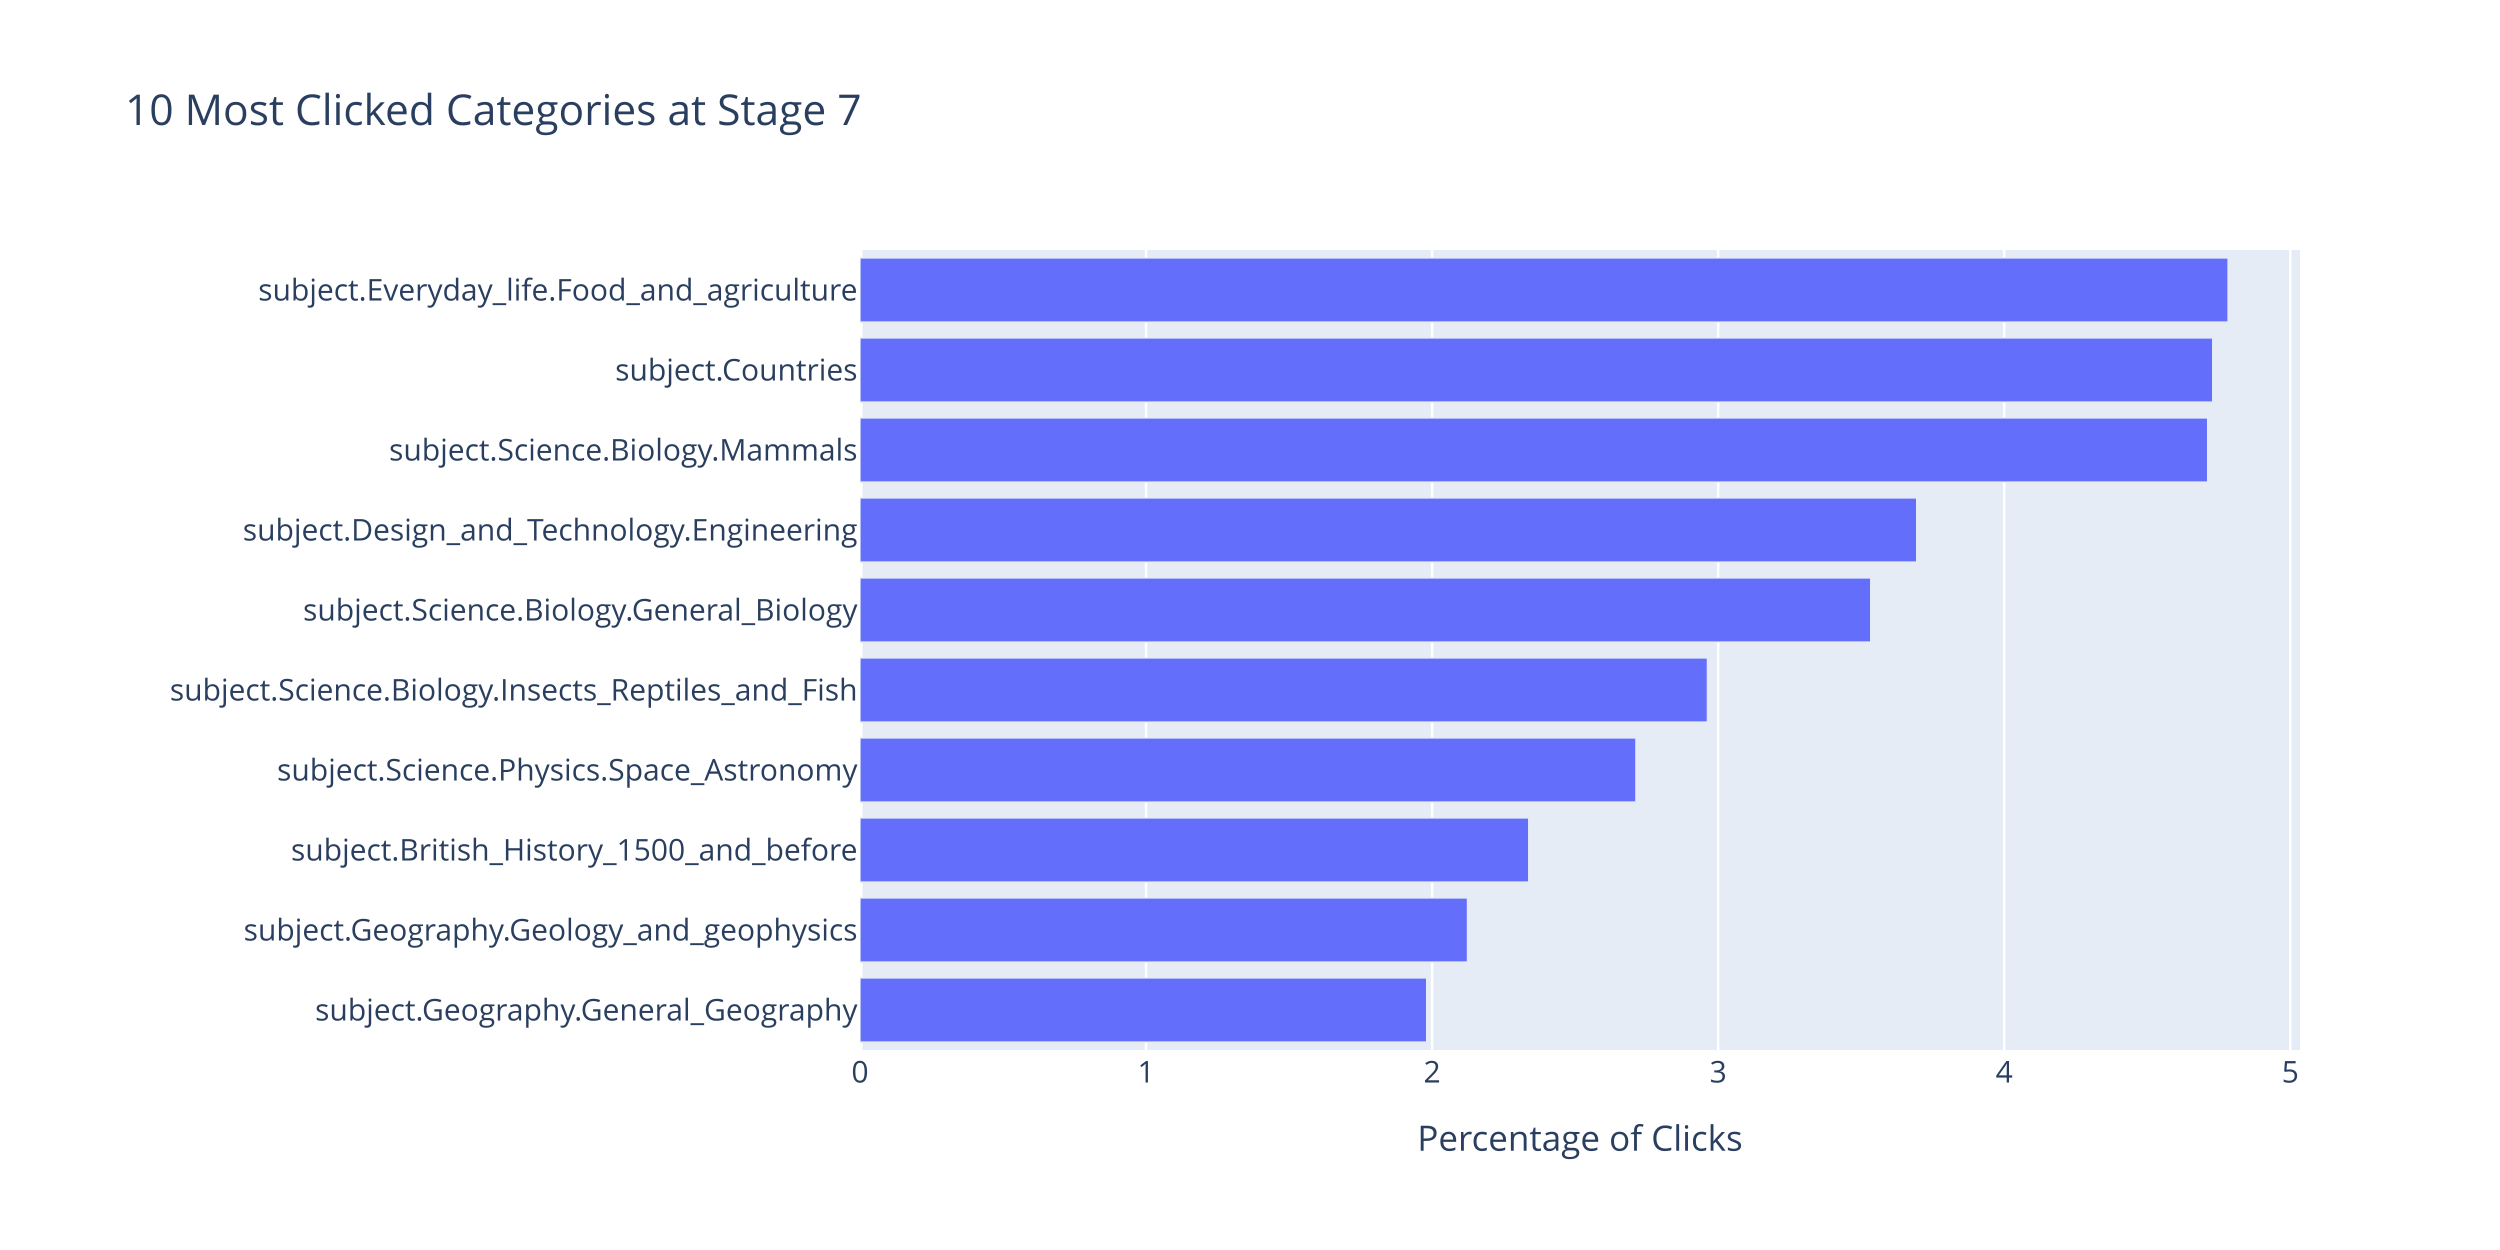
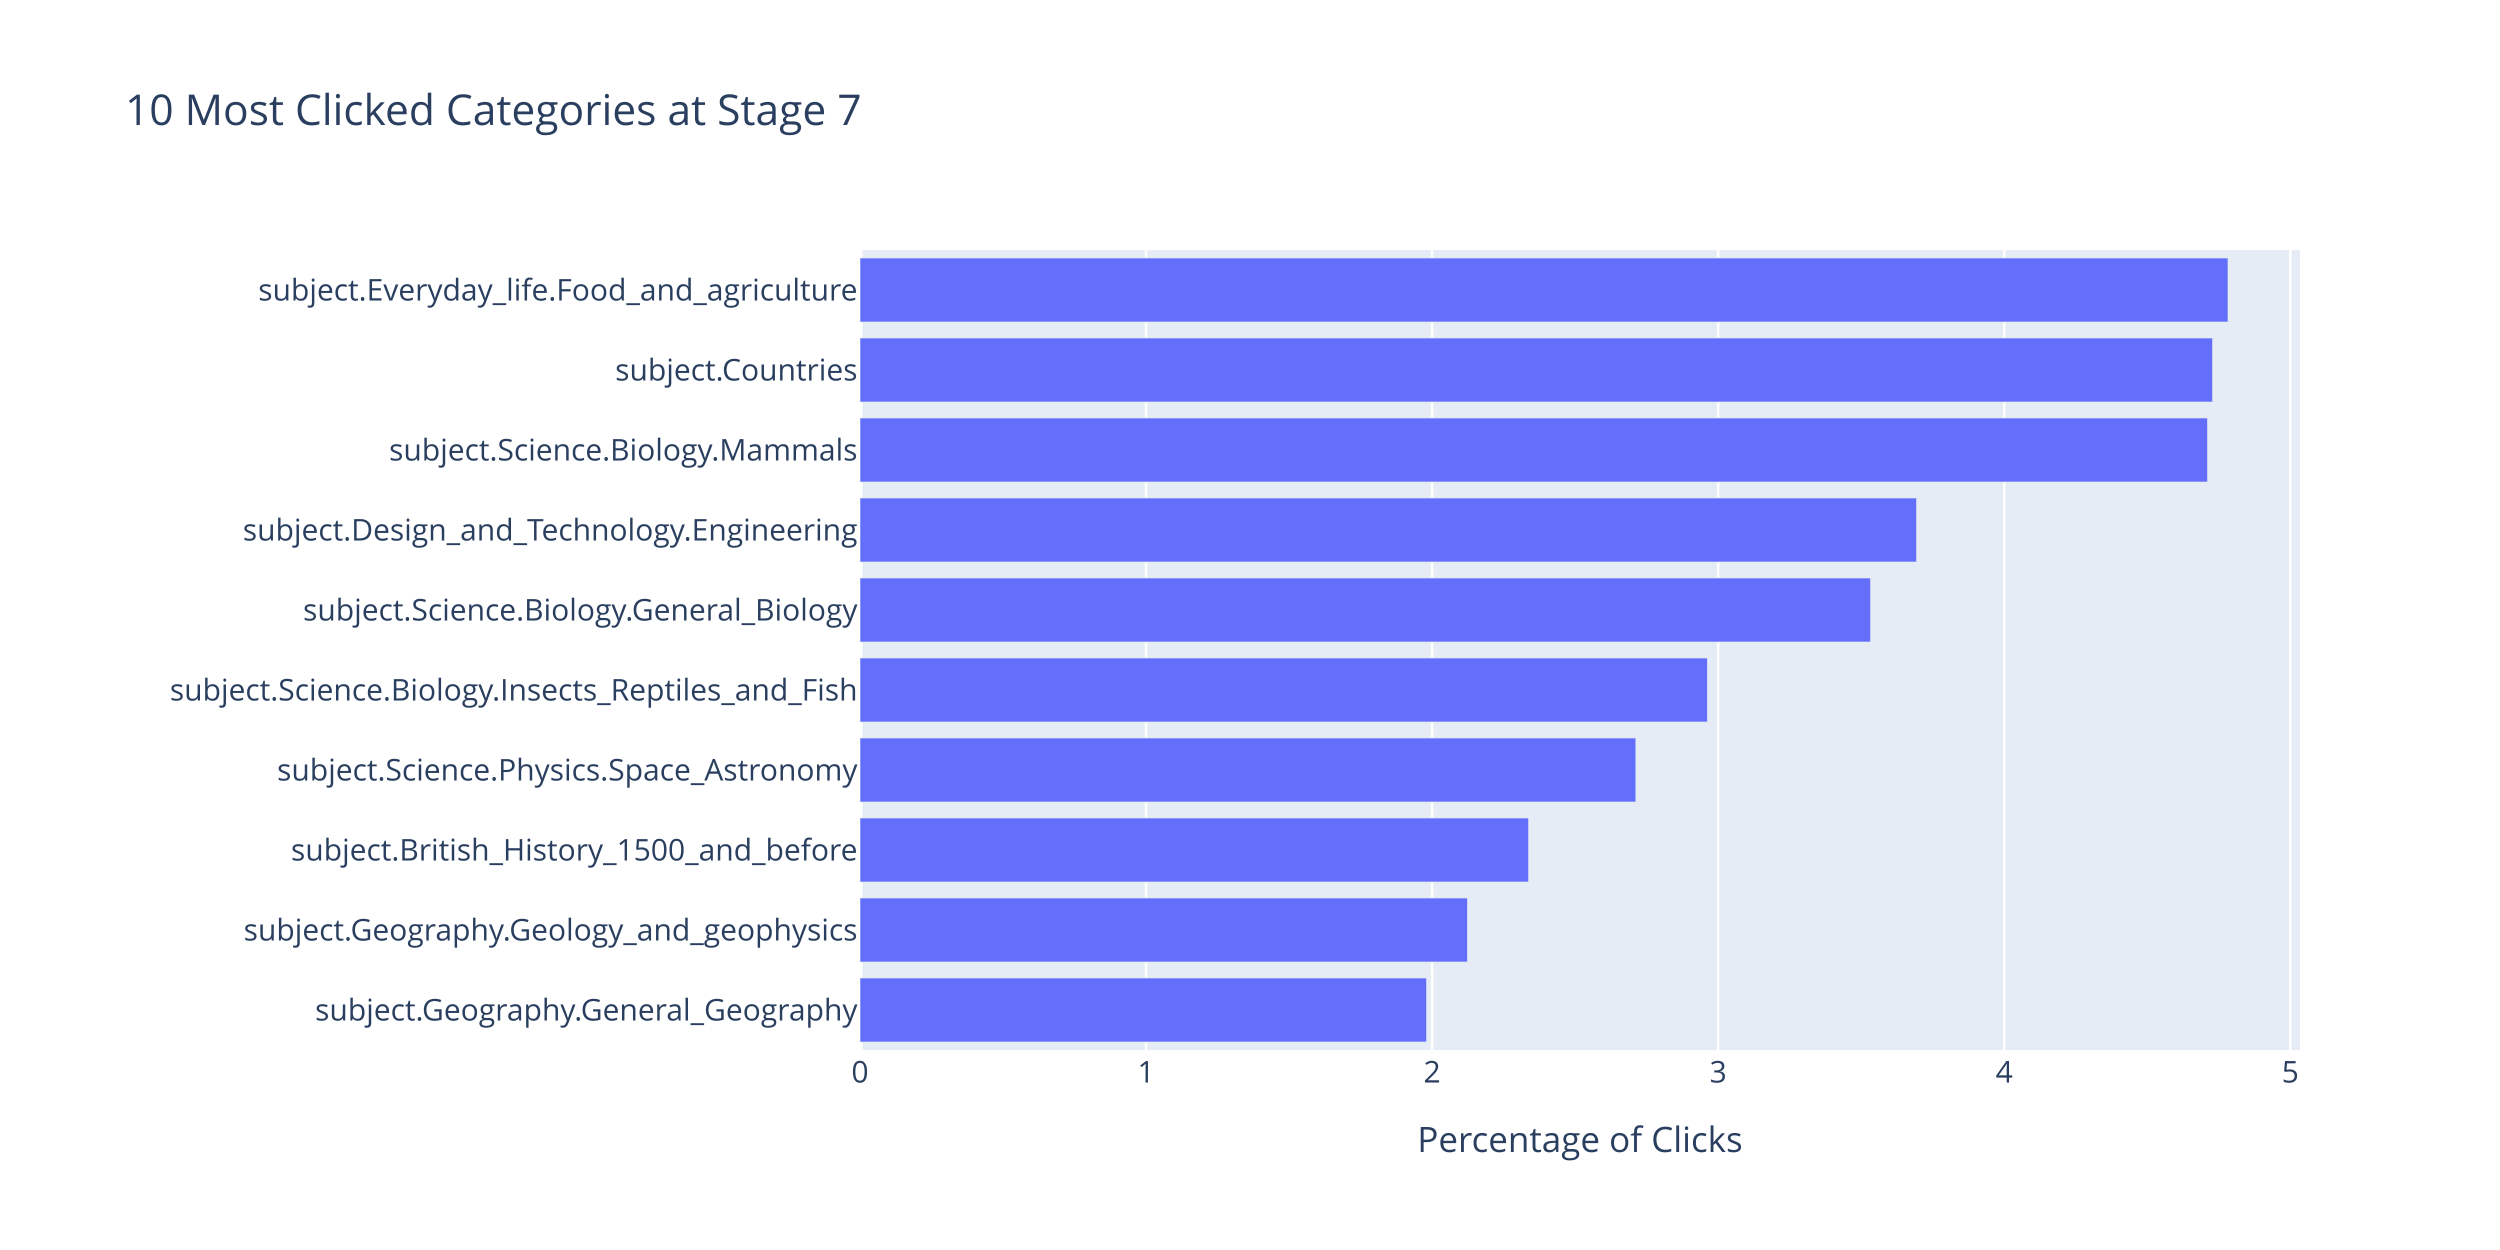
- <svg xmlns="http://www.w3.org/2000/svg" class="main-svg" width="1000" height="500" style="" viewBox="0 0 1000 500">
+ <svg xmlns="http://www.w3.org/2000/svg" class="main-svg" width="2000" height="1000" style="" viewBox="0 0 1000 500">
  <rect x="0" y="0" width="1000" height="500" style="fill: rgb(255, 255, 255); fill-opacity: 1;" />
-   <defs id="defs-b6fd09">
+   <defs id="defs-79b1b2">
    <g class="clips">
-       <clipPath id="clipb6fd09xyplot" class="plotclip">
+       <clipPath id="clip79b1b2xyplot" class="plotclip">
        <rect width="576" height="320" />
      </clipPath>
-       <clipPath class="axesclip" id="clipb6fd09x">
+       <clipPath class="axesclip" id="clip79b1b2x">
        <rect x="344" y="0" width="576" height="500" />
      </clipPath>
-       <clipPath class="axesclip" id="clipb6fd09y">
+       <clipPath class="axesclip" id="clip79b1b2y">
        <rect x="0" y="100" width="1000" height="320" />
      </clipPath>
-       <clipPath class="axesclip" id="clipb6fd09xy">
+       <clipPath class="axesclip" id="clip79b1b2xy">
        <rect x="344" y="100" width="576" height="320" />
      </clipPath>
    </g>
    <g class="gradients" />
    <g class="patterns" />
  </defs>
  <g class="bglayer">
    <rect class="bg" x="344" y="100" width="576" height="320" style="fill: rgb(229, 236, 246); fill-opacity: 1; stroke-width: 0;" />
  </g>
  <g class="layer-below">
    <g class="imagelayer" />
    <g class="shapelayer" />
  </g>
  <g class="cartesianlayer">
    <g class="subplot xy">
      <g class="layer-subplot">
        <g class="shapelayer" />
        <g class="imagelayer" />
      </g>
      <g class="minor-gridlayer">
        <g class="x" />
        <g class="y" />
      </g>
      <g class="gridlayer">
        <g class="x">
          <path class="xgrid crisp" transform="translate(458.42,0)" d="M0,100v320" style="stroke: rgb(255, 255, 255); stroke-opacity: 1; stroke-width: 1px;" />
          <path class="xgrid crisp" transform="translate(572.84,0)" d="M0,100v320" style="stroke: rgb(255, 255, 255); stroke-opacity: 1; stroke-width: 1px;" />
          <path class="xgrid crisp" transform="translate(687.27,0)" d="M0,100v320" style="stroke: rgb(255, 255, 255); stroke-opacity: 1; stroke-width: 1px;" />
          <path class="xgrid crisp" transform="translate(801.69,0)" d="M0,100v320" style="stroke: rgb(255, 255, 255); stroke-opacity: 1; stroke-width: 1px;" />
          <path class="xgrid crisp" transform="translate(916.11,0)" d="M0,100v320" style="stroke: rgb(255, 255, 255); stroke-opacity: 1; stroke-width: 1px;" />
        </g>
        <g class="y" />
      </g>
      <g class="zerolinelayer">
        <path class="xzl zl crisp" transform="translate(344,0)" d="M0,100v320" style="stroke: rgb(255, 255, 255); stroke-opacity: 1; stroke-width: 2px;" />
      </g>
      <path class="xlines-below" />
      <path class="ylines-below" />
      <g class="overlines-below" />
      <g class="xaxislayer-below" />
      <g class="yaxislayer-below" />
      <g class="overaxes-below" />
-       <g class="plot" transform="translate(344,100)" clip-path="url(#clipb6fd09xyplot)">
+       <g class="plot" transform="translate(344,100)" clip-path="url(#clip79b1b2xyplot)">
        <g class="barlayer mlayer">
          <g class="trace bars" style="opacity: 1;">
            <g class="points">
              <g class="point">
                <path d="M0,316.8V291.2H226.64V316.8Z" style="vector-effect: non-scaling-stroke; opacity: 1; stroke-width: 0.5px; fill: rgb(99, 110, 250); fill-opacity: 1; stroke: rgb(229, 236, 246); stroke-opacity: 1;" />
              </g>
              <g class="point">
                <path d="M0,284.8V259.2H242.97V284.8Z" style="vector-effect: non-scaling-stroke; opacity: 1; stroke-width: 0.5px; fill: rgb(99, 110, 250); fill-opacity: 1; stroke: rgb(229, 236, 246); stroke-opacity: 1;" />
              </g>
              <g class="point">
                <path d="M0,252.8V227.2H267.47V252.8Z" style="vector-effect: non-scaling-stroke; opacity: 1; stroke-width: 0.5px; fill: rgb(99, 110, 250); fill-opacity: 1; stroke: rgb(229, 236, 246); stroke-opacity: 1;" />
              </g>
              <g class="point">
                <path d="M0,220.8V195.2H310.35V220.8Z" style="vector-effect: non-scaling-stroke; opacity: 1; stroke-width: 0.5px; fill: rgb(99, 110, 250); fill-opacity: 1; stroke: rgb(229, 236, 246); stroke-opacity: 1;" />
              </g>
              <g class="point">
                <path d="M0,188.8V163.2H338.94V188.8Z" style="vector-effect: non-scaling-stroke; opacity: 1; stroke-width: 0.5px; fill: rgb(99, 110, 250); fill-opacity: 1; stroke: rgb(229, 236, 246); stroke-opacity: 1;" />
              </g>
              <g class="point">
                <path d="M0,156.8V131.2H404.27V156.8Z" style="vector-effect: non-scaling-stroke; opacity: 1; stroke-width: 0.5px; fill: rgb(99, 110, 250); fill-opacity: 1; stroke: rgb(229, 236, 246); stroke-opacity: 1;" />
              </g>
              <g class="point">
                <path d="M0,124.8V99.2H422.65V124.8Z" style="vector-effect: non-scaling-stroke; opacity: 1; stroke-width: 0.5px; fill: rgb(99, 110, 250); fill-opacity: 1; stroke: rgb(229, 236, 246); stroke-opacity: 1;" />
              </g>
              <g class="point">
                <path d="M0,92.8V67.2H539.03V92.8Z" style="vector-effect: non-scaling-stroke; opacity: 1; stroke-width: 0.5px; fill: rgb(99, 110, 250); fill-opacity: 1; stroke: rgb(229, 236, 246); stroke-opacity: 1;" />
              </g>
              <g class="point">
                <path d="M0,60.8V35.2H541.07V60.8Z" style="vector-effect: non-scaling-stroke; opacity: 1; stroke-width: 0.5px; fill: rgb(99, 110, 250); fill-opacity: 1; stroke: rgb(229, 236, 246); stroke-opacity: 1;" />
              </g>
              <g class="point">
                <path d="M0,28.8V3.2H547.2V28.8Z" style="vector-effect: non-scaling-stroke; opacity: 1; stroke-width: 0.5px; fill: rgb(99, 110, 250); fill-opacity: 1; stroke: rgb(229, 236, 246); stroke-opacity: 1;" />
              </g>
            </g>
          </g>
        </g>
      </g>
      <g class="overplot" />
      <path class="xlines-above crisp" d="M0,0" style="fill: none;" />
      <path class="ylines-above crisp" d="M0,0" style="fill: none;" />
      <g class="overlines-above" />
      <g class="xaxislayer-above">
        <g class="xtick">
          <text text-anchor="middle" x="0" y="433" transform="translate(344,0)" style="font-family: 'Open Sans', verdana, arial, sans-serif; font-size: 12px; fill: rgb(42, 63, 95); fill-opacity: 1; white-space: pre; opacity: 1;">0</text>
        </g>
        <g class="xtick">
          <text text-anchor="middle" x="0" y="433" style="font-family: 'Open Sans', verdana, arial, sans-serif; font-size: 12px; fill: rgb(42, 63, 95); fill-opacity: 1; white-space: pre; opacity: 1;" transform="translate(458.42,0)">1</text>
        </g>
        <g class="xtick">
          <text text-anchor="middle" x="0" y="433" style="font-family: 'Open Sans', verdana, arial, sans-serif; font-size: 12px; fill: rgb(42, 63, 95); fill-opacity: 1; white-space: pre; opacity: 1;" transform="translate(572.84,0)">2</text>
        </g>
        <g class="xtick">
          <text text-anchor="middle" x="0" y="433" style="font-family: 'Open Sans', verdana, arial, sans-serif; font-size: 12px; fill: rgb(42, 63, 95); fill-opacity: 1; white-space: pre; opacity: 1;" transform="translate(687.27,0)">3</text>
        </g>
        <g class="xtick">
          <text text-anchor="middle" x="0" y="433" style="font-family: 'Open Sans', verdana, arial, sans-serif; font-size: 12px; fill: rgb(42, 63, 95); fill-opacity: 1; white-space: pre; opacity: 1;" transform="translate(801.69,0)">4</text>
        </g>
        <g class="xtick">
          <text text-anchor="middle" x="0" y="433" style="font-family: 'Open Sans', verdana, arial, sans-serif; font-size: 12px; fill: rgb(42, 63, 95); fill-opacity: 1; white-space: pre; opacity: 1;" transform="translate(916.11,0)">5</text>
        </g>
      </g>
      <g class="yaxislayer-above">
        <g class="ytick">
          <text text-anchor="end" x="343" y="4.2" transform="translate(0,404)" style="font-family: 'Open Sans', verdana, arial, sans-serif; font-size: 12px; fill: rgb(42, 63, 95); fill-opacity: 1; white-space: pre; opacity: 1;">subject.Geography.General_Geography</text>
        </g>
        <g class="ytick">
          <text text-anchor="end" x="343" y="4.2" transform="translate(0,372)" style="font-family: 'Open Sans', verdana, arial, sans-serif; font-size: 12px; fill: rgb(42, 63, 95); fill-opacity: 1; white-space: pre; opacity: 1;">subject.Geography.Geology_and_geophysics</text>
        </g>
        <g class="ytick">
          <text text-anchor="end" x="343" y="4.2" transform="translate(0,340)" style="font-family: 'Open Sans', verdana, arial, sans-serif; font-size: 12px; fill: rgb(42, 63, 95); fill-opacity: 1; white-space: pre; opacity: 1;">subject.British_History_1500_and_before</text>
        </g>
        <g class="ytick">
          <text text-anchor="end" x="343" y="4.2" transform="translate(0,308)" style="font-family: 'Open Sans', verdana, arial, sans-serif; font-size: 12px; fill: rgb(42, 63, 95); fill-opacity: 1; white-space: pre; opacity: 1;">subject.Science.Physics.Space_Astronomy</text>
        </g>
        <g class="ytick">
          <text text-anchor="end" x="343" y="4.2" transform="translate(0,276)" style="font-family: 'Open Sans', verdana, arial, sans-serif; font-size: 12px; fill: rgb(42, 63, 95); fill-opacity: 1; white-space: pre; opacity: 1;">subject.Science.Biology.Insects_Reptiles_and_Fish</text>
        </g>
        <g class="ytick">
          <text text-anchor="end" x="343" y="4.2" transform="translate(0,244)" style="font-family: 'Open Sans', verdana, arial, sans-serif; font-size: 12px; fill: rgb(42, 63, 95); fill-opacity: 1; white-space: pre; opacity: 1;">subject.Science.Biology.General_Biology</text>
        </g>
        <g class="ytick">
          <text text-anchor="end" x="343" y="4.2" transform="translate(0,212)" style="font-family: 'Open Sans', verdana, arial, sans-serif; font-size: 12px; fill: rgb(42, 63, 95); fill-opacity: 1; white-space: pre; opacity: 1;">subject.Design_and_Technology.Engineering</text>
        </g>
        <g class="ytick">
          <text text-anchor="end" x="343" y="4.2" transform="translate(0,180)" style="font-family: 'Open Sans', verdana, arial, sans-serif; font-size: 12px; fill: rgb(42, 63, 95); fill-opacity: 1; white-space: pre; opacity: 1;">subject.Science.Biology.Mammals</text>
        </g>
        <g class="ytick">
          <text text-anchor="end" x="343" y="4.2" transform="translate(0,148)" style="font-family: 'Open Sans', verdana, arial, sans-serif; font-size: 12px; fill: rgb(42, 63, 95); fill-opacity: 1; white-space: pre; opacity: 1;">subject.Countries</text>
        </g>
        <g class="ytick">
          <text text-anchor="end" x="343" y="4.2" transform="translate(0,116)" style="font-family: 'Open Sans', verdana, arial, sans-serif; font-size: 12px; fill: rgb(42, 63, 95); fill-opacity: 1; white-space: pre; opacity: 1;">subject.Everyday_life.Food_and_agriculture</text>
        </g>
      </g>
      <g class="overaxes-above" />
    </g>
  </g>
  <g class="polarlayer" />
  <g class="smithlayer" />
  <g class="ternarylayer" />
  <g class="geolayer" />
  <g class="funnelarealayer" />
  <g class="pielayer" />
  <g class="iciclelayer" />
  <g class="treemaplayer" />
  <g class="sunburstlayer" />
  <g class="glimages" />
-   <defs id="topdefs-b6fd09">
+   <defs id="topdefs-79b1b2">
    <g class="clips" />
  </defs>
  <g class="layer-above">
    <g class="imagelayer" />
    <g class="shapelayer" />
  </g>
  <g class="infolayer">
    <g class="g-gtitle">
      <text class="gtitle" x="50" y="50" text-anchor="start" dy="0em" style="font-family: 'Open Sans', verdana, arial, sans-serif; font-size: 17px; fill: rgb(42, 63, 95); opacity: 1; font-weight: normal; white-space: pre;">10 Most Clicked Categories at Stage 7</text>
    </g>
    <g class="g-xtitle">
-       <text class="xtitle" x="632" y="460.3" text-anchor="middle" style="font-family: 'Open Sans', verdana, arial, sans-serif; font-size: 14px; fill: rgb(42, 63, 95); opacity: 1; font-weight: normal; white-space: pre;">Percentage of Clicks</text>
+       <text class="xtitle" x="632" y="460.8" text-anchor="middle" style="font-family: 'Open Sans', verdana, arial, sans-serif; font-size: 14px; fill: rgb(42, 63, 95); opacity: 1; font-weight: normal; white-space: pre;">Percentage of Clicks</text>
    </g>
    <g class="g-ytitle" />
  </g>
</svg>
